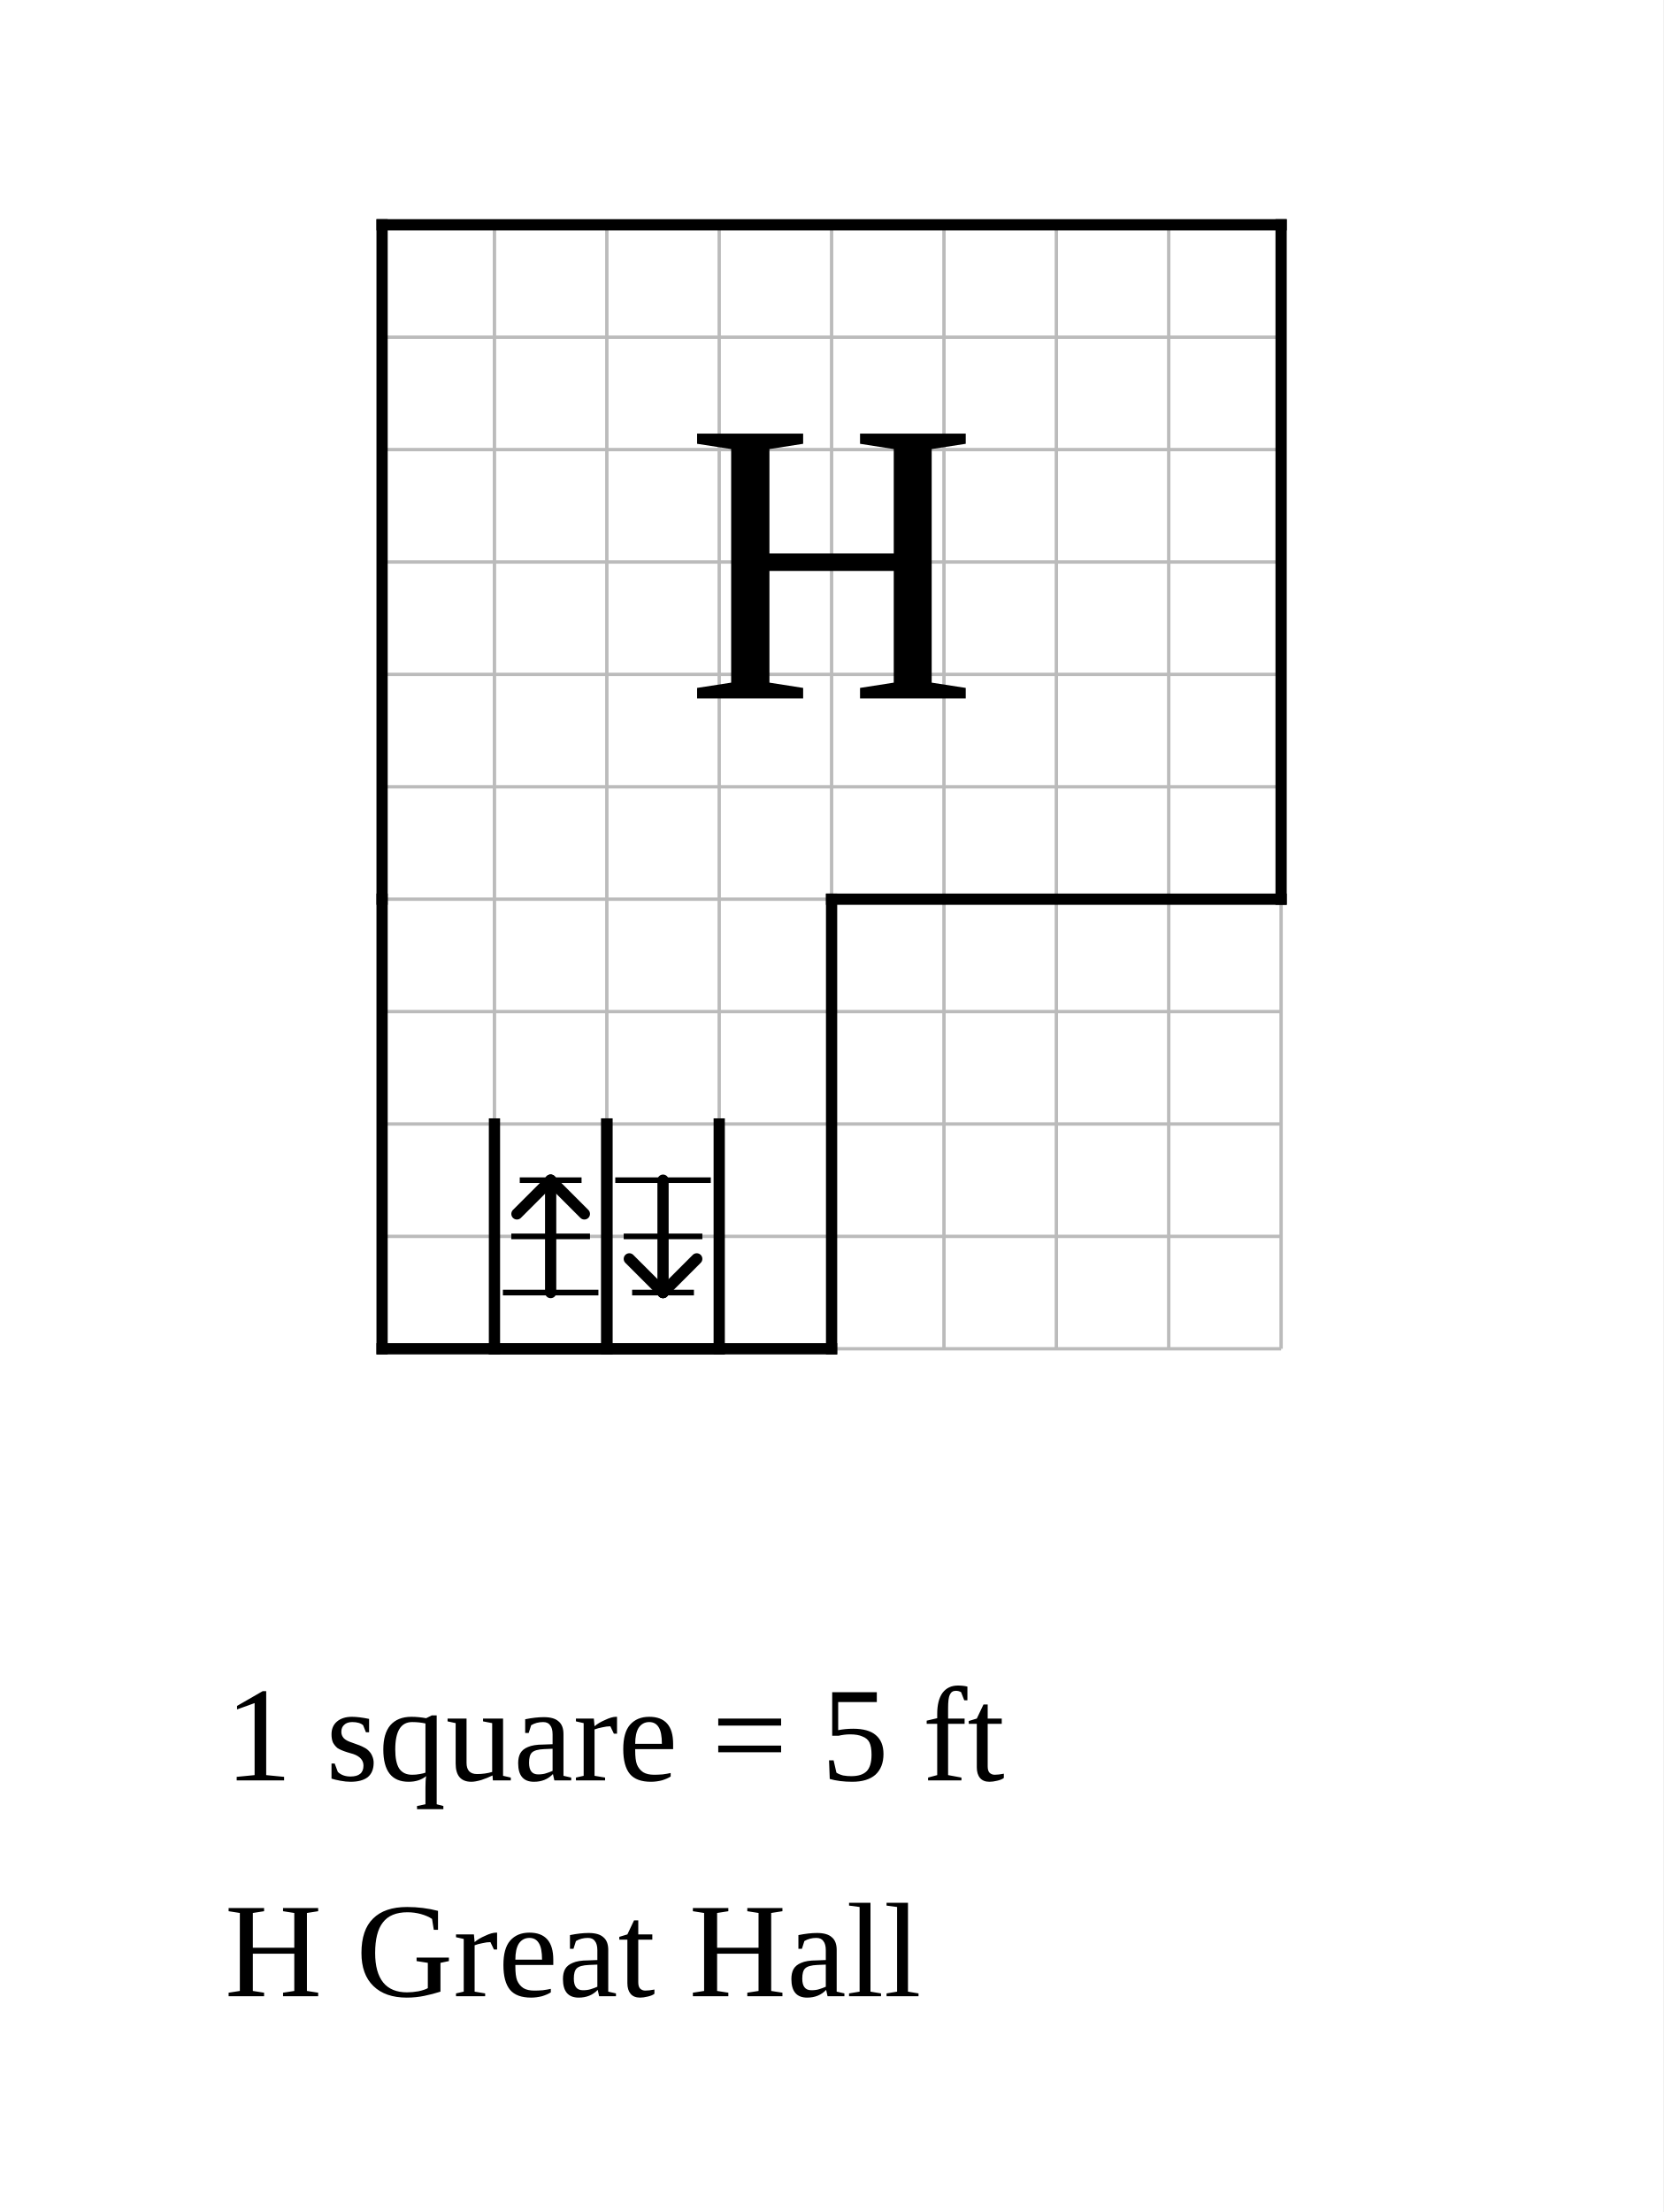
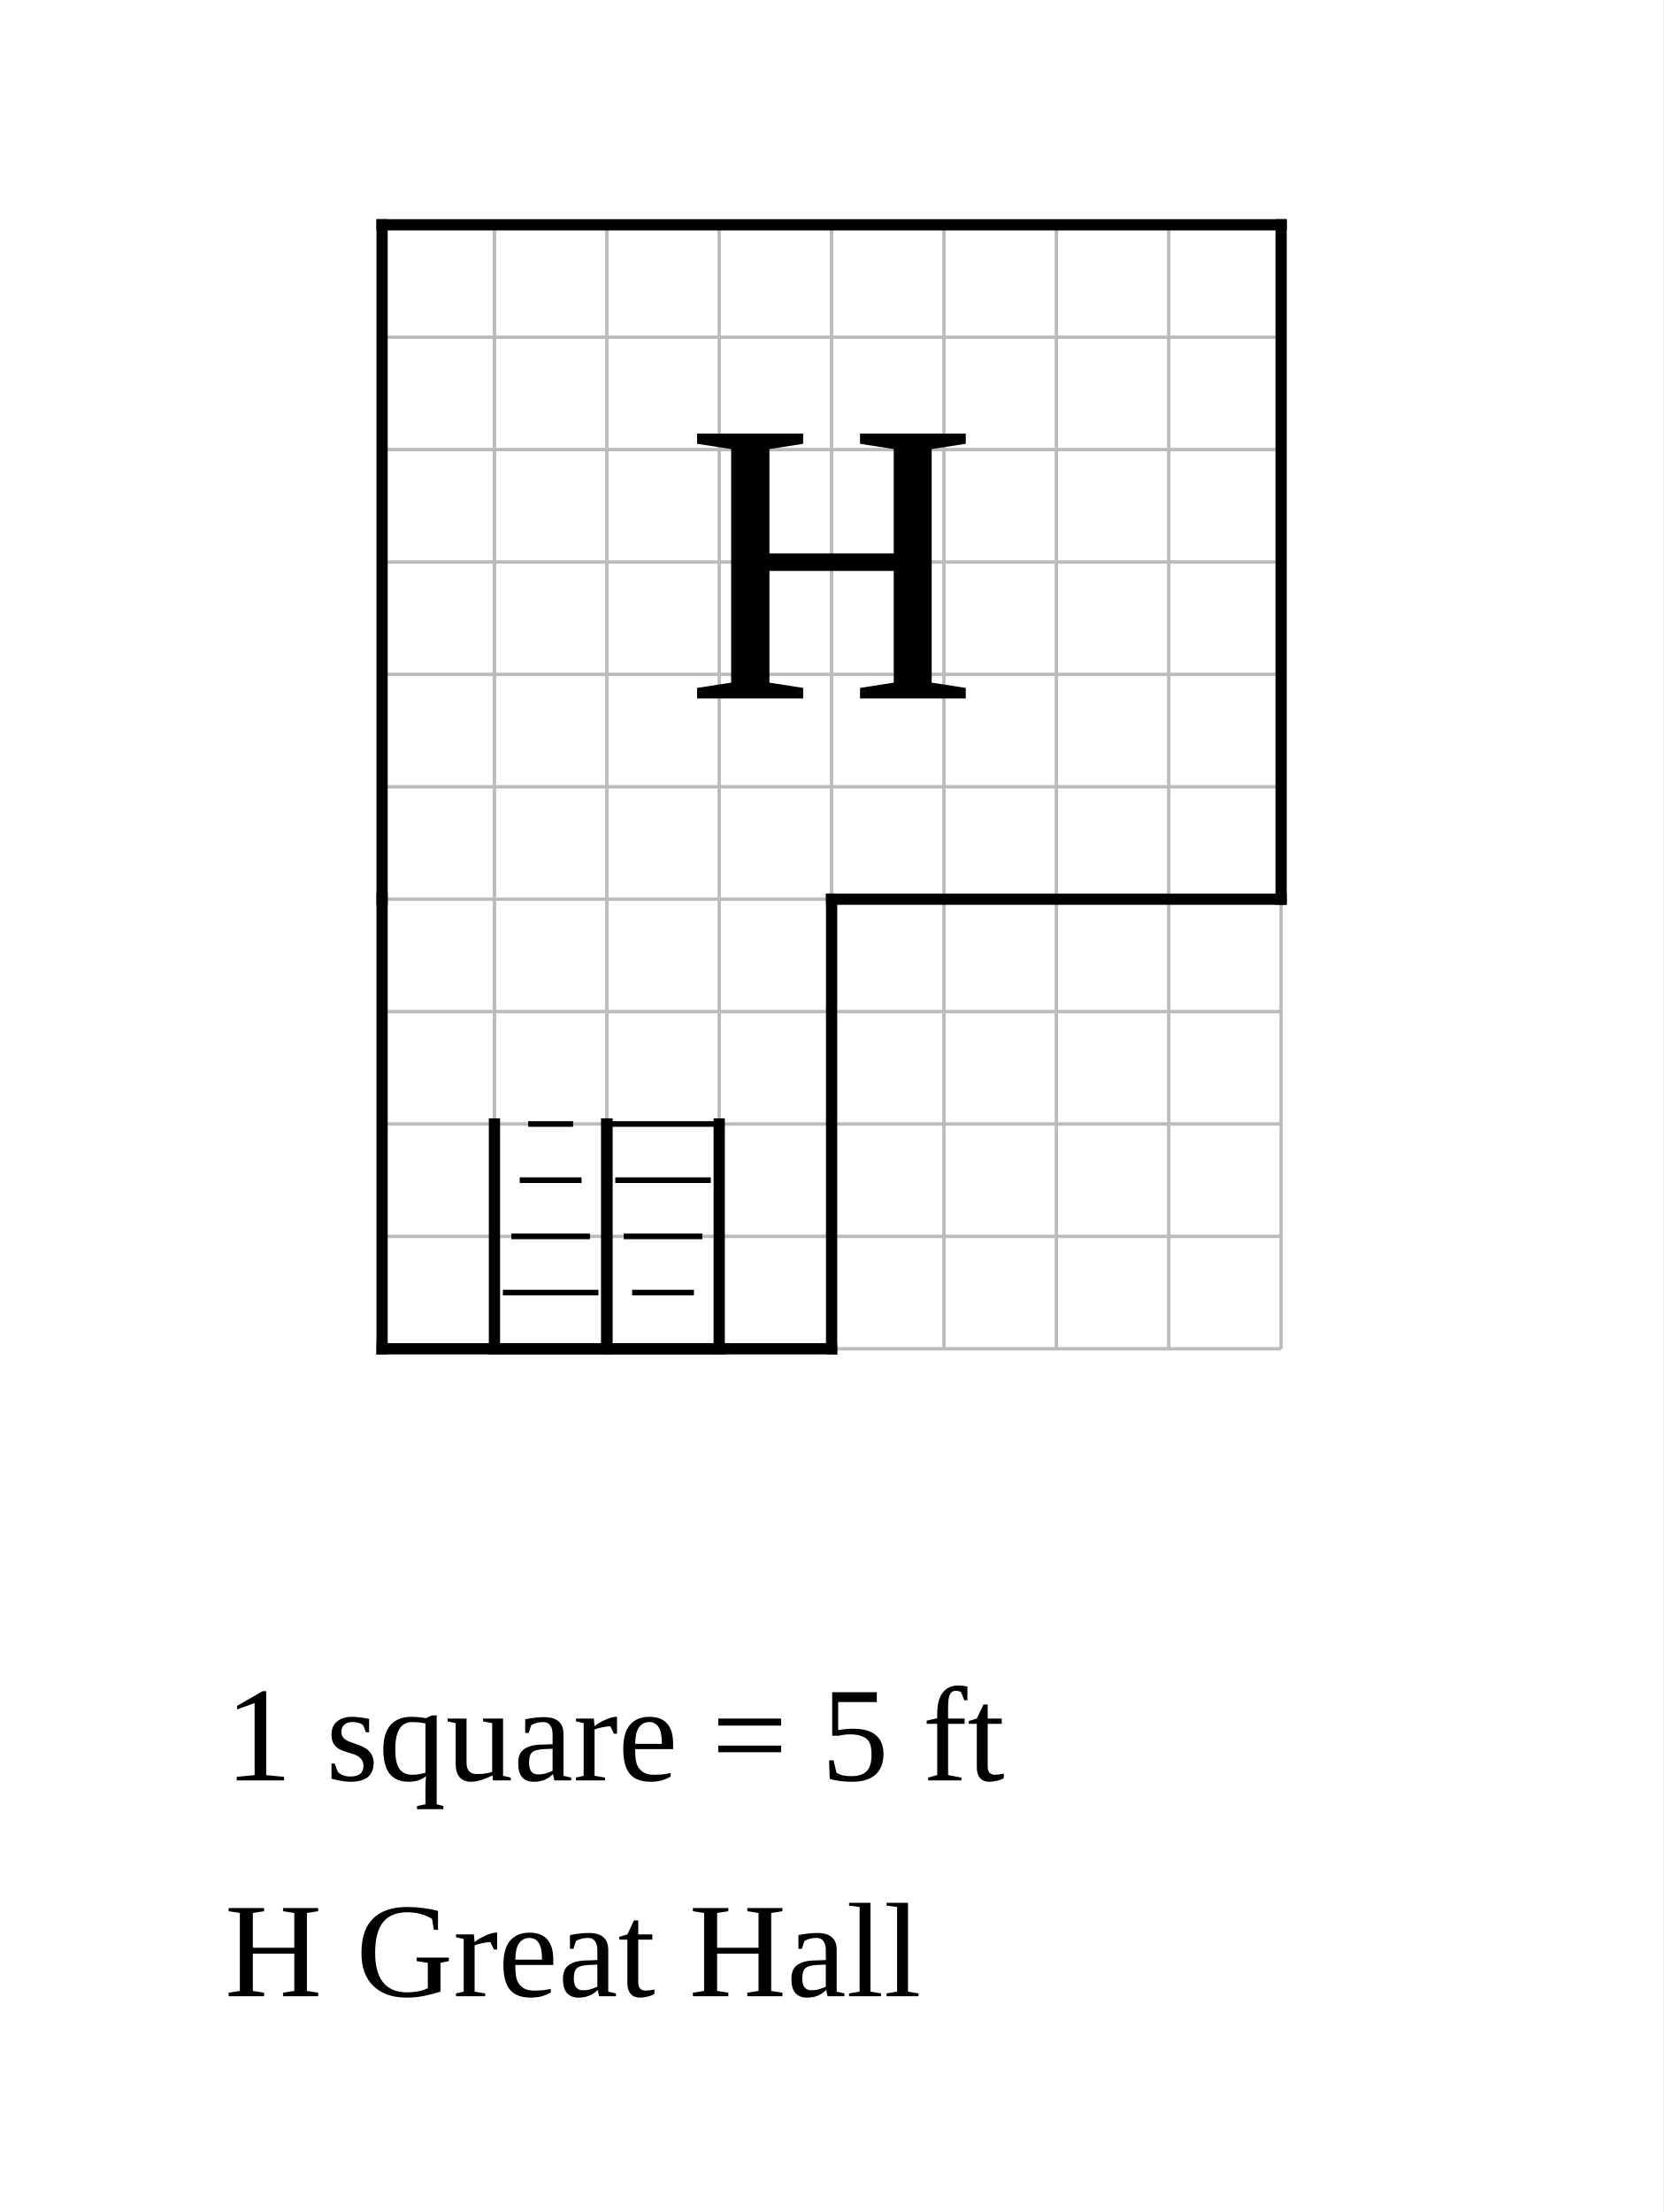
<svg xmlns="http://www.w3.org/2000/svg" width="740" height="984" viewBox="-17 -10 74 98.4">
  <rect x="-17" y="-10" width="74" height="98.4" fill="white" />
  <g stroke="#bbb" stroke-width="0.15">
    <line x1="0" y1="0" x2="0" y2="50" />
    <line x1="5" y1="0" x2="5" y2="50" />
    <line x1="10" y1="0" x2="10" y2="50" />
    <line x1="15" y1="0" x2="15" y2="50" />
    <line x1="20" y1="0" x2="20" y2="50" />
    <line x1="25" y1="0" x2="25" y2="50" />
    <line x1="30" y1="0" x2="30" y2="50" />
    <line x1="35" y1="0" x2="35" y2="50" />
    <line x1="40" y1="0" x2="40" y2="50" />
    <line x1="0" y1="0" x2="40" y2="0" />
    <line x1="0" y1="5" x2="40" y2="5" />
    <line x1="0" y1="10" x2="40" y2="10" />
    <line x1="0" y1="15" x2="40" y2="15" />
    <line x1="0" y1="20" x2="40" y2="20" />
    <line x1="0" y1="25" x2="40" y2="25" />
    <line x1="0" y1="30" x2="40" y2="30" />
    <line x1="0" y1="35" x2="40" y2="35" />
    <line x1="0" y1="40" x2="40" y2="40" />
    <line x1="0" y1="45" x2="40" y2="45" />
    <line x1="0" y1="50" x2="40" y2="50" />
  </g>
  <line x1="0" y1="0" x2="0" y2="30" stroke="black" stroke-width="0.5" stroke-linecap="square" />
  <line x1="0" y1="0" x2="40" y2="0" stroke="black" stroke-width="0.5" stroke-linecap="square" />
  <line x1="0" y1="30" x2="0" y2="50" stroke="black" stroke-width="0.5" stroke-linecap="square" />
  <line x1="0" y1="50" x2="20" y2="50" stroke="black" stroke-width="0.5" stroke-linecap="square" />
  <line x1="20" y1="30" x2="20" y2="50" stroke="black" stroke-width="0.5" stroke-linecap="square" />
  <line x1="20" y1="30" x2="40" y2="30" stroke="black" stroke-width="0.5" stroke-linecap="square" />
  <line x1="40" y1="0" x2="40" y2="30" stroke="black" stroke-width="0.5" stroke-linecap="square" />
  <text data-block="hall" x="20" y="15" text-anchor="middle" dominant-baseline="central" font-size="18">H</text>
  <g class="stairs" data-room="wing">
    <line x1="5" y1="50" x2="10" y2="50" stroke="black" stroke-width="0.5" stroke-linecap="square" />
    <line x1="5" y1="40" x2="5" y2="50" stroke="black" stroke-width="0.5" stroke-linecap="square" />
    <line x1="10" y1="40" x2="10" y2="50" stroke="black" stroke-width="0.5" stroke-linecap="square" />
+     <line x1="6.5" y1="40" x2="8.5" y2="40" stroke="black" stroke-width="0.25" />
    <line x1="6.125" y1="42.5" x2="8.875" y2="42.5" stroke="black" stroke-width="0.25" />
    <line x1="5.75" y1="45" x2="9.25" y2="45" stroke="black" stroke-width="0.25" />
    <line x1="5.375" y1="47.5" x2="9.625" y2="47.5" stroke="black" stroke-width="0.25" />
-     <line x1="7.5" y1="47.5" x2="7.5" y2="42.5" stroke="black" stroke-width="0.5" stroke-linecap="round" />
-     <line x1="7.5" y1="42.5" x2="6" y2="44" stroke="black" stroke-width="0.5" stroke-linecap="round" />
-     <line x1="7.5" y1="42.5" x2="9" y2="44" stroke="black" stroke-width="0.5" stroke-linecap="round" />
  </g>
  <g class="stairs" data-room="wing">
    <line x1="10" y1="50" x2="15" y2="50" stroke="black" stroke-width="0.5" stroke-linecap="square" />
    <line x1="10" y1="40" x2="10" y2="50" stroke="black" stroke-width="0.5" stroke-linecap="square" />
    <line x1="15" y1="40" x2="15" y2="50" stroke="black" stroke-width="0.5" stroke-linecap="square" />
+     <line x1="10" y1="40" x2="15" y2="40" stroke="black" stroke-width="0.25" />
    <line x1="10.375" y1="42.5" x2="14.625" y2="42.5" stroke="black" stroke-width="0.25" />
    <line x1="10.75" y1="45" x2="14.25" y2="45" stroke="black" stroke-width="0.25" />
    <line x1="11.125" y1="47.5" x2="13.875" y2="47.5" stroke="black" stroke-width="0.25" />
-     <line x1="12.5" y1="42.5" x2="12.5" y2="47.5" stroke="black" stroke-width="0.5" stroke-linecap="round" />
-     <line x1="12.5" y1="47.5" x2="11" y2="46" stroke="black" stroke-width="0.5" stroke-linecap="round" />
-     <line x1="12.5" y1="47.5" x2="14" y2="46" stroke="black" stroke-width="0.5" stroke-linecap="round" />
  </g>
  <text class="scale" x="-7" y="69.2" font-size="6">1 square = 5 ft</text>
  <text class="key" x="-7" y="78.8" font-size="6">H  Great Hall</text>
</svg>
